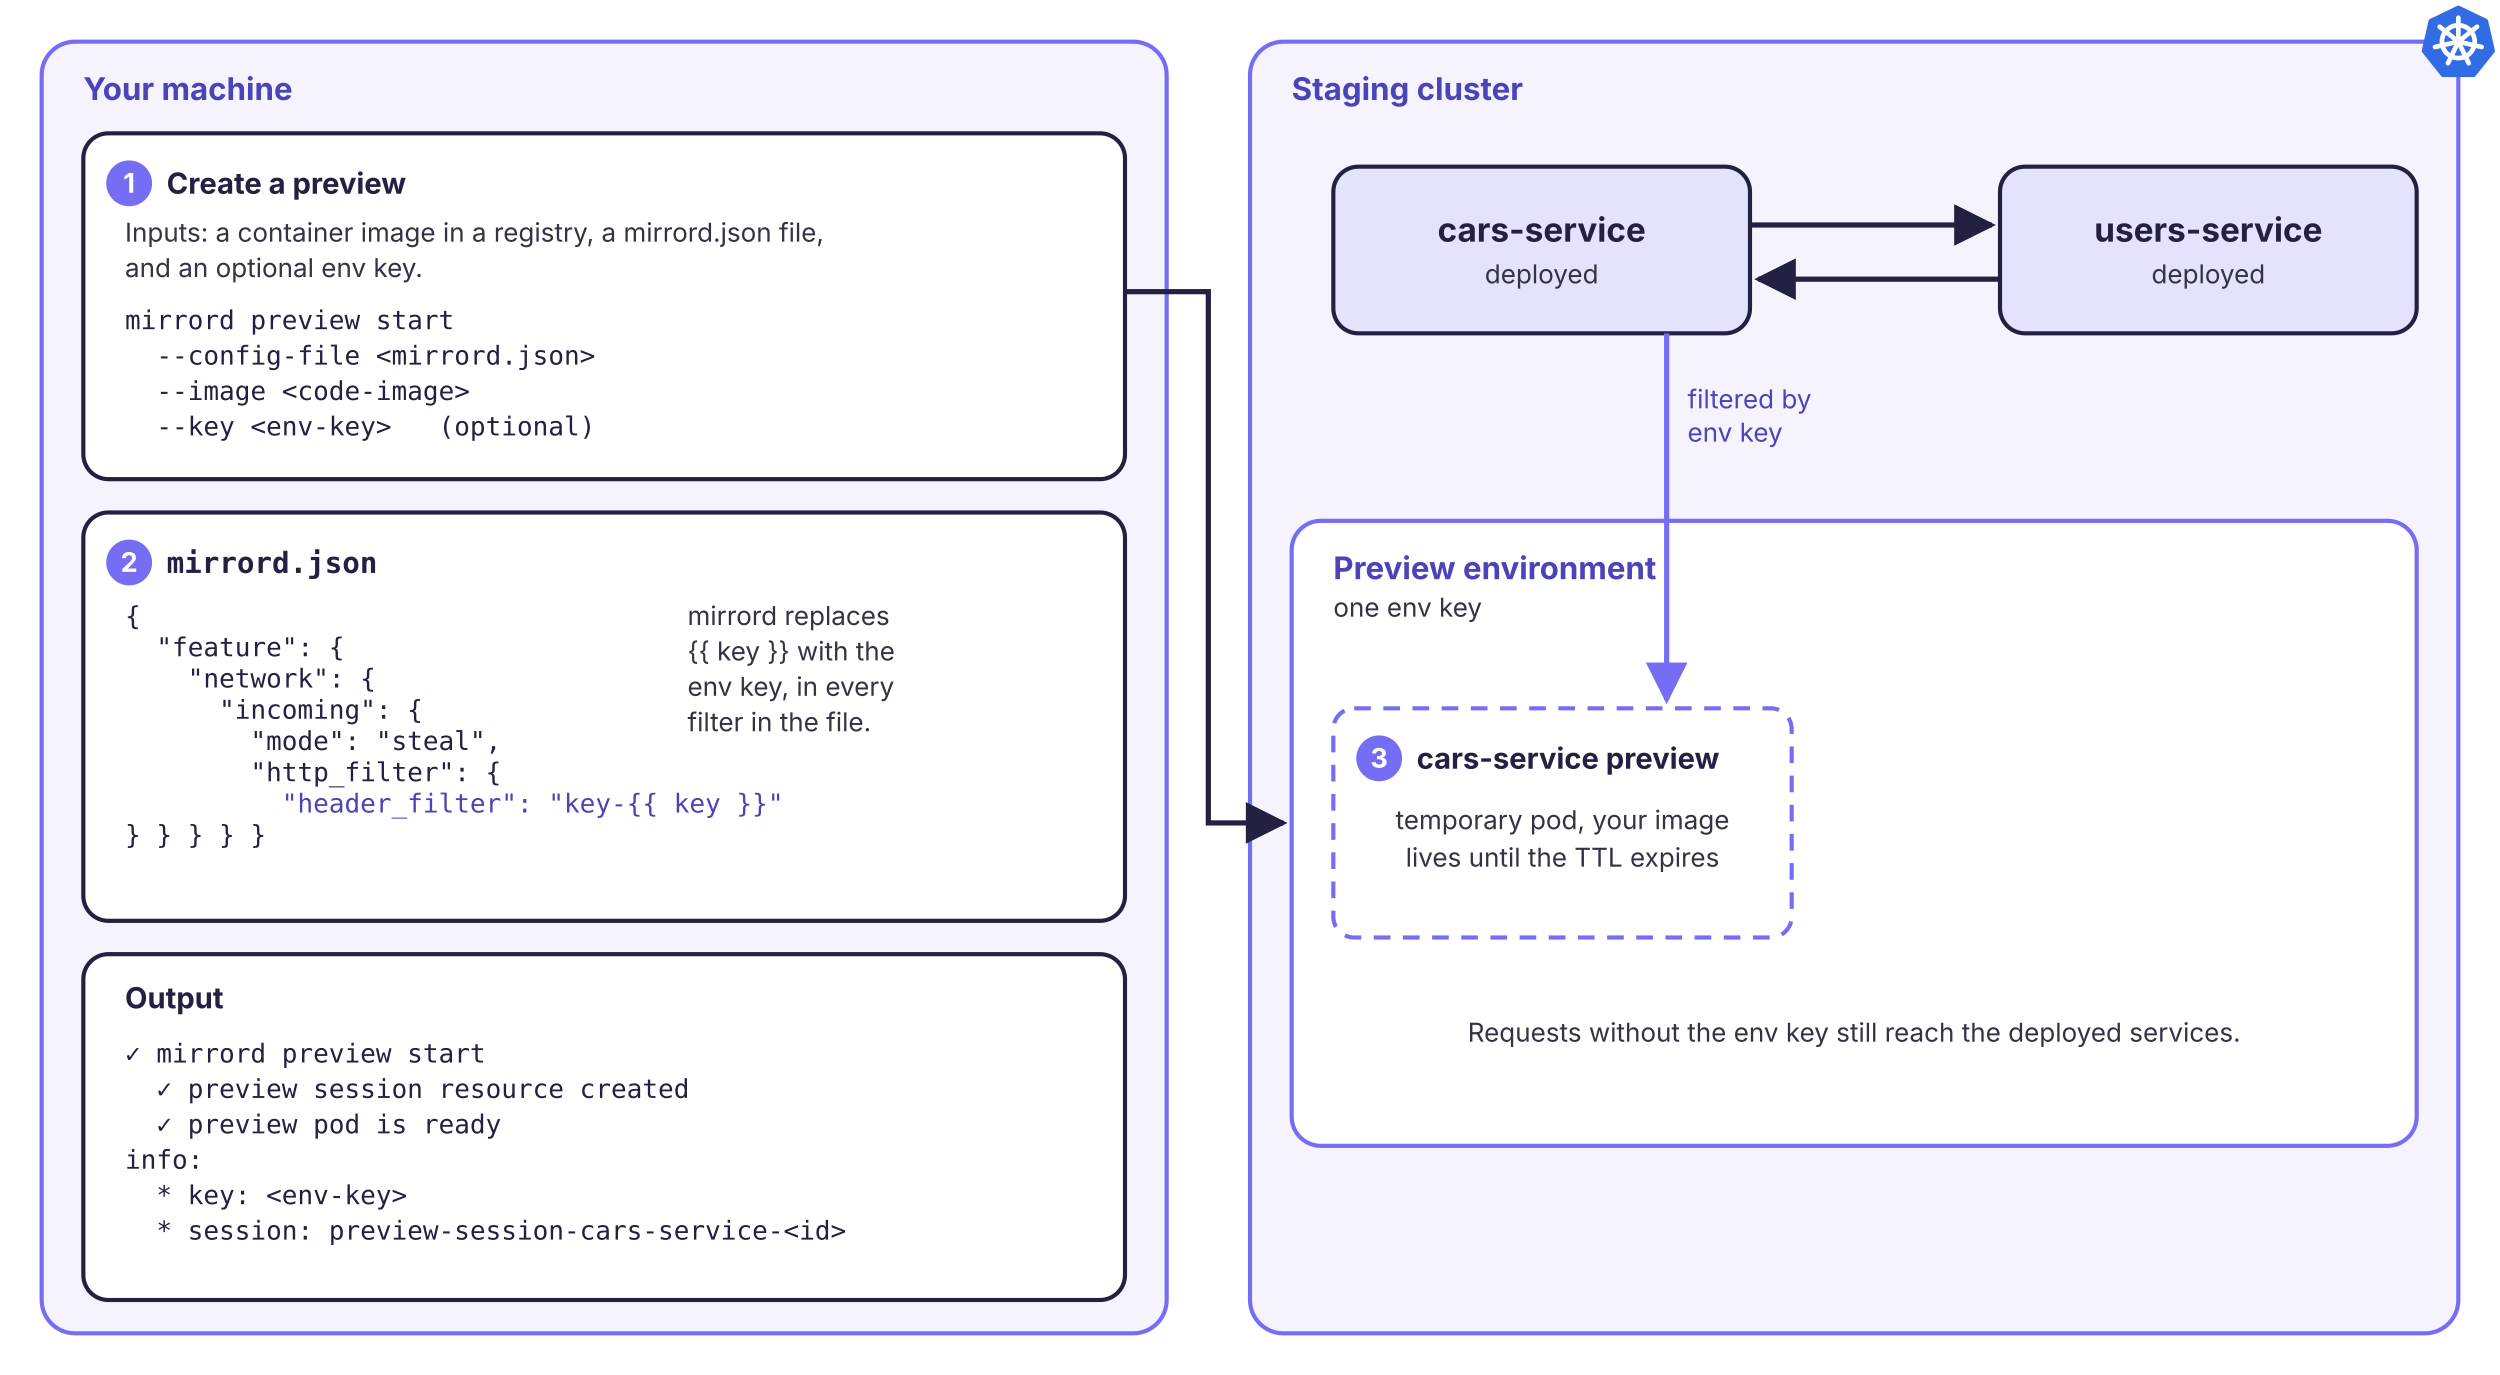
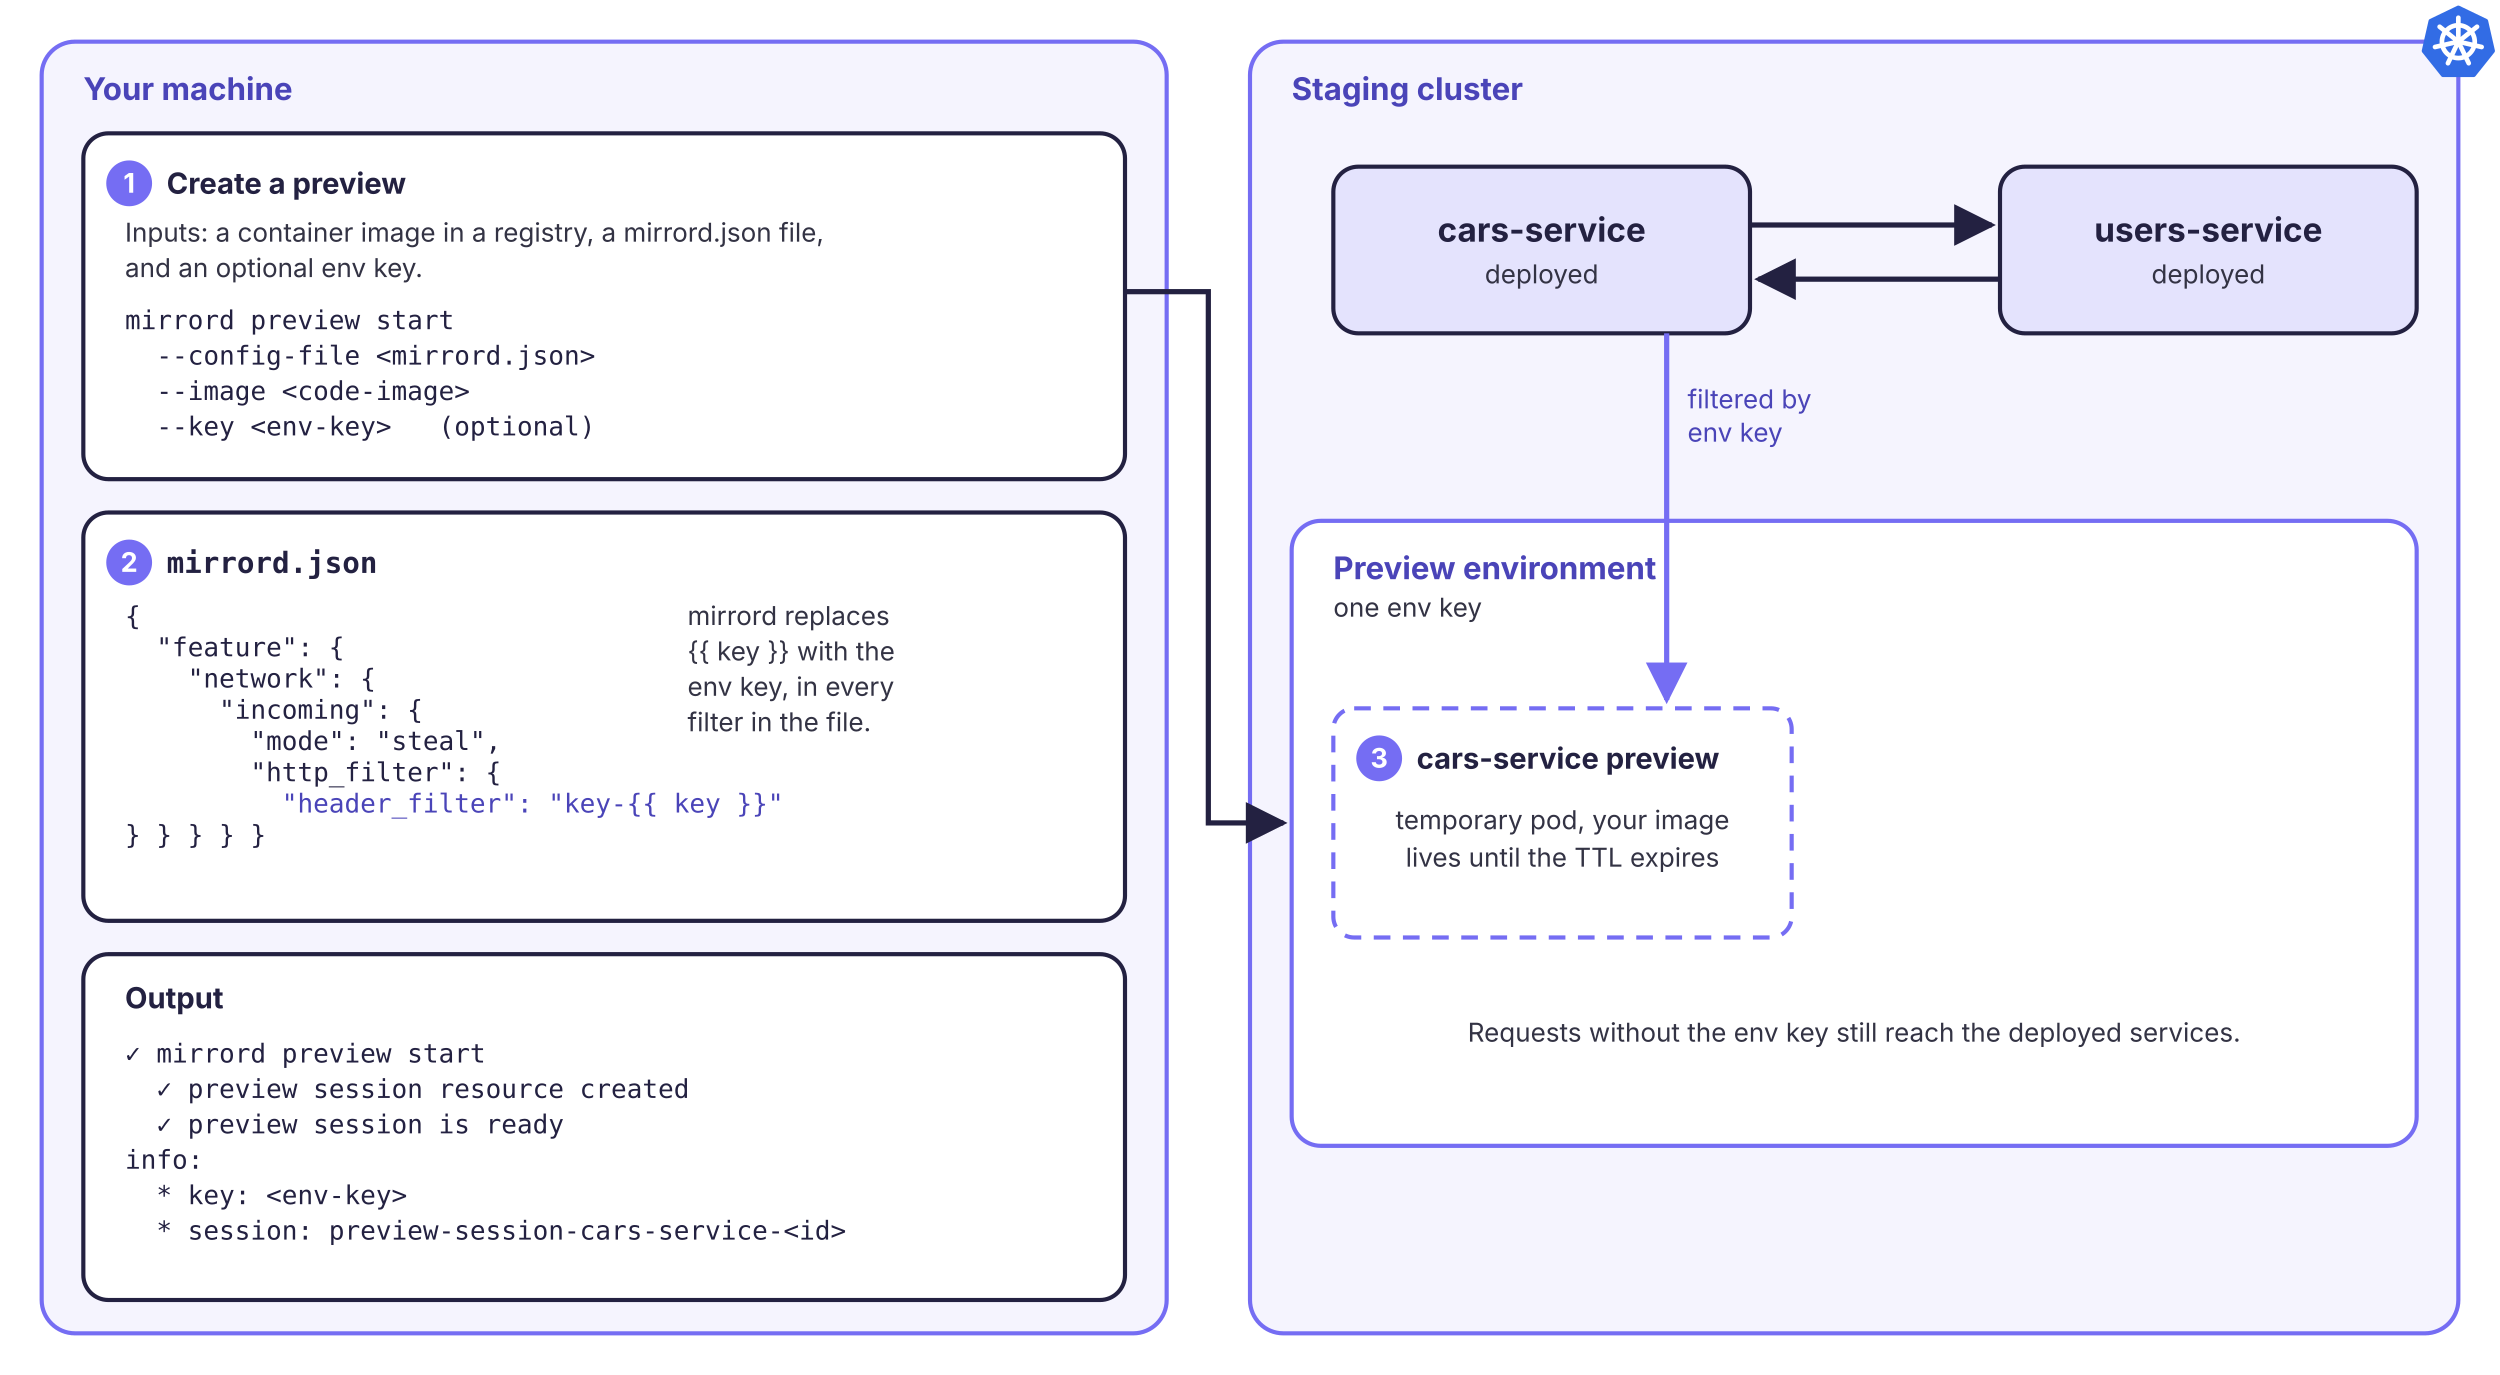
<svg xmlns="http://www.w3.org/2000/svg" viewBox="0 0 1200 660" width="1200" height="660" font-family="Inter, Helvetica, Arial, sans-serif" role="img" aria-labelledby="t d">
  <defs>
    <marker id="arrow" viewBox="0 0 10 10" refX="9" refY="5" markerWidth="8" markerHeight="8" orient="auto-start-reverse">
      <path d="M0 0 L10 5 L0 10 z" fill="#232141" />
    </marker>
    <marker id="arrow-purple" viewBox="0 0 10 10" refX="9" refY="5" markerWidth="8" markerHeight="8" orient="auto-start-reverse">
      <path d="M0 0 L10 5 L0 10 z" fill="#756DF3" />
    </marker>
    <symbol id="k8s" viewBox="0 0 32 32">
      <polygon points="16.00,1.60 27.73,7.25 30.62,19.94 22.51,30.11 9.49,30.11 1.38,19.94 4.27,7.25" fill="#326CE5" stroke="#326CE5" stroke-width="2" stroke-linejoin="round" />
      <g fill="none" stroke="#ffffff" stroke-width="2" stroke-linecap="round">
        <circle cx="16" cy="16" r="7" />
        <line x1="16.00" y1="13.40" x2="16.00" y2="5.80" />
        <line x1="18.03" y1="14.38" x2="23.97" y2="9.64" />
        <line x1="18.53" y1="16.58" x2="25.94" y2="18.27" />
        <line x1="17.13" y1="18.34" x2="20.43" y2="25.19" />
        <line x1="14.87" y1="18.34" x2="11.57" y2="25.19" />
        <line x1="13.47" y1="16.58" x2="6.06" y2="18.27" />
        <line x1="13.97" y1="14.38" x2="8.03" y2="9.64" />
      </g>
      <circle cx="16" cy="16" r="2.4" fill="#ffffff" />
    </symbol>
  </defs>
  <rect x="0" y="0" width="1200" height="660" fill="#ffffff" />
  <rect x="20" y="20" width="540" height="620" rx="16" fill="#F5F4FE" stroke="#756DF3" stroke-width="2" />
  <text x="40" y="48" font-size="15" font-weight="700" fill="#4a44b8">Your machine</text>
  <rect x="40" y="64" width="500" height="166" rx="12" fill="#ffffff" stroke="#232141" stroke-width="2" />
  <circle cx="62" cy="88" r="11" fill="#756DF3" />
  <text x="62" y="92.5" font-size="13" font-weight="700" fill="#ffffff" text-anchor="middle">1</text>
  <text x="80" y="93" font-size="14" font-weight="700" fill="#232141">Create a preview</text>
  <text x="60" y="116" font-size="12.5" fill="#333344" xml:space="preserve">Inputs: a container image in a registry, a mirrord.json file,</text>
  <text x="60" y="133" font-size="12.5" fill="#333344" xml:space="preserve">and an optional env key.</text>
  <text x="60" y="158" font-size="12.5" font-family="Menlo, Consolas, monospace" fill="#232141" xml:space="preserve">mirrord preview start</text>
  <text x="60" y="175" font-size="12.5" font-family="Menlo, Consolas, monospace" fill="#232141" xml:space="preserve">  --config-file &lt;mirrord.json&gt;</text>
  <text x="60" y="192" font-size="12.5" font-family="Menlo, Consolas, monospace" fill="#232141" xml:space="preserve">  --image &lt;code-image&gt;</text>
  <text x="60" y="209" font-size="12.5" font-family="Menlo, Consolas, monospace" fill="#232141" xml:space="preserve">  --key &lt;env-key&gt;   (optional)</text>
  <rect x="40" y="246" width="500" height="196" rx="12" fill="#ffffff" stroke="#232141" stroke-width="2" />
  <circle cx="62" cy="270" r="11" fill="#756DF3" />
  <text x="62" y="274.5" font-size="13" font-weight="700" fill="#ffffff" text-anchor="middle">2</text>
  <text x="80" y="275" font-size="14" font-weight="700" fill="#232141" font-family="Menlo, Consolas, monospace">mirrord.json</text>
  <text x="60" y="300" font-size="12.5" font-family="Menlo, Consolas, monospace" fill="#232141" xml:space="preserve">{</text>
  <text x="60" y="315" font-size="12.5" font-family="Menlo, Consolas, monospace" fill="#232141" xml:space="preserve">  "feature": {</text>
  <text x="60" y="330" font-size="12.5" font-family="Menlo, Consolas, monospace" fill="#232141" xml:space="preserve">    "network": {</text>
  <text x="60" y="345" font-size="12.5" font-family="Menlo, Consolas, monospace" fill="#232141" xml:space="preserve">      "incoming": {</text>
  <text x="60" y="360" font-size="12.5" font-family="Menlo, Consolas, monospace" fill="#232141" xml:space="preserve">        "mode": "steal",</text>
  <text x="60" y="375" font-size="12.5" font-family="Menlo, Consolas, monospace" fill="#232141" xml:space="preserve">        "http_filter": {</text>
  <text x="60" y="390" font-size="12.5" font-family="Menlo, Consolas, monospace" fill="#4a44b8" xml:space="preserve">          "header_filter": "key-{{ key }}"</text>
  <text x="60" y="405" font-size="12.5" font-family="Menlo, Consolas, monospace" fill="#232141" xml:space="preserve">} } } } }</text>
  <text x="330" y="300" font-size="12.5" fill="#333344" xml:space="preserve">mirrord replaces</text>
  <text x="330" y="317" font-size="12.5" fill="#333344" xml:space="preserve">{{ key }} with the</text>
  <text x="330" y="334" font-size="12.5" fill="#333344" xml:space="preserve">env key, in every</text>
  <text x="330" y="351" font-size="12.5" fill="#333344" xml:space="preserve">filter in the file.</text>
  <rect x="40" y="458" width="500" height="166" rx="12" fill="#ffffff" stroke="#232141" stroke-width="2" />
  <text x="60" y="484" font-size="14" font-weight="700" fill="#232141">Output</text>
  <text x="60" y="510" font-size="12.5" font-family="Menlo, Consolas, monospace" fill="#232141" xml:space="preserve">✓ mirrord preview start</text>
  <text x="60" y="527" font-size="12.5" font-family="Menlo, Consolas, monospace" fill="#232141" xml:space="preserve">  ✓ preview session resource created</text>
-   <text x="60" y="544" font-size="12.5" font-family="Menlo, Consolas, monospace" fill="#232141" xml:space="preserve">  ✓ preview pod is ready</text>
+   <text x="60" y="544" font-size="12.5" font-family="Menlo, Consolas, monospace" fill="#232141" xml:space="preserve">  ✓ preview session is ready</text>
  <text x="60" y="561" font-size="12.5" font-family="Menlo, Consolas, monospace" fill="#232141" xml:space="preserve">info:</text>
  <text x="60" y="578" font-size="12.5" font-family="Menlo, Consolas, monospace" fill="#232141" xml:space="preserve">  * key: &lt;env-key&gt;</text>
  <text x="60" y="595" font-size="12.5" font-family="Menlo, Consolas, monospace" fill="#232141" xml:space="preserve">  * session: preview-session-cars-service-&lt;id&gt;</text>
  <rect x="600" y="20" width="580" height="620" rx="16" fill="#F5F4FE" stroke="#756DF3" stroke-width="2" />
  <text x="620" y="48" font-size="15" font-weight="700" fill="#4a44b8">Staging cluster</text>
  <rect x="640" y="80" width="200" height="80" rx="12" fill="#E4E3FD" stroke="#232141" stroke-width="2" />
  <text x="740" y="116" font-size="16" font-weight="700" fill="#232141" text-anchor="middle">cars-service</text>
  <text x="740" y="136" font-size="12.5" fill="#333344" text-anchor="middle">deployed</text>
  <rect x="960" y="80" width="200" height="80" rx="12" fill="#E4E3FD" stroke="#232141" stroke-width="2" />
  <text x="1060" y="116" font-size="16" font-weight="700" fill="#232141" text-anchor="middle">users-service</text>
  <text x="1060" y="136" font-size="12.5" fill="#333344" text-anchor="middle">deployed</text>
  <line x1="840" y1="108" x2="956" y2="108" stroke="#232141" stroke-width="2.5" marker-end="url(#arrow)" />
  <line x1="960" y1="134" x2="844" y2="134" stroke="#232141" stroke-width="2.5" marker-end="url(#arrow)" />
  <rect x="620" y="250" width="540" height="300" rx="14" fill="#ffffff" stroke="#756DF3" stroke-width="2" />
  <text x="640" y="278" font-size="15" font-weight="700" fill="#4a44b8">Preview environment</text>
  <text x="640" y="296" font-size="12.5" fill="#333344">one env key</text>
  <line x1="800" y1="160" x2="800" y2="336" stroke="#756DF3" stroke-width="2.5" marker-end="url(#arrow-purple)" />
  <text x="810" y="196" font-size="12.5" fill="#4a44b8" text-anchor="start">filtered by</text>
  <text x="810" y="212" font-size="12.5" fill="#4a44b8" text-anchor="start">env key</text>
  <rect x="640" y="340" width="220" height="110" rx="10" fill="#ffffff" stroke="#756DF3" stroke-width="2" stroke-dasharray="8 6" />
  <circle cx="662" cy="364" r="11" fill="#756DF3" />
  <text x="662" y="368.5" font-size="13" font-weight="700" fill="#ffffff" text-anchor="middle">3</text>
  <text x="680" y="369" font-size="14" font-weight="700" fill="#232141">cars-service preview</text>
  <text x="750" y="398" font-size="12.5" fill="#333344" text-anchor="middle">temporary pod, your image</text>
  <text x="750" y="416" font-size="12.5" fill="#333344" text-anchor="middle">lives until the TTL expires</text>
  <text x="890" y="500" font-size="12.5" fill="#333344" text-anchor="middle">Requests without the env key still reach the deployed services.</text>
  <polyline points="540,140 580,140 580,395 616,395" fill="none" stroke="#232141" stroke-width="2.5" marker-end="url(#arrow)" />
  <use href="#k8s" x="1162" y="2" width="36" height="36" />
</svg>
